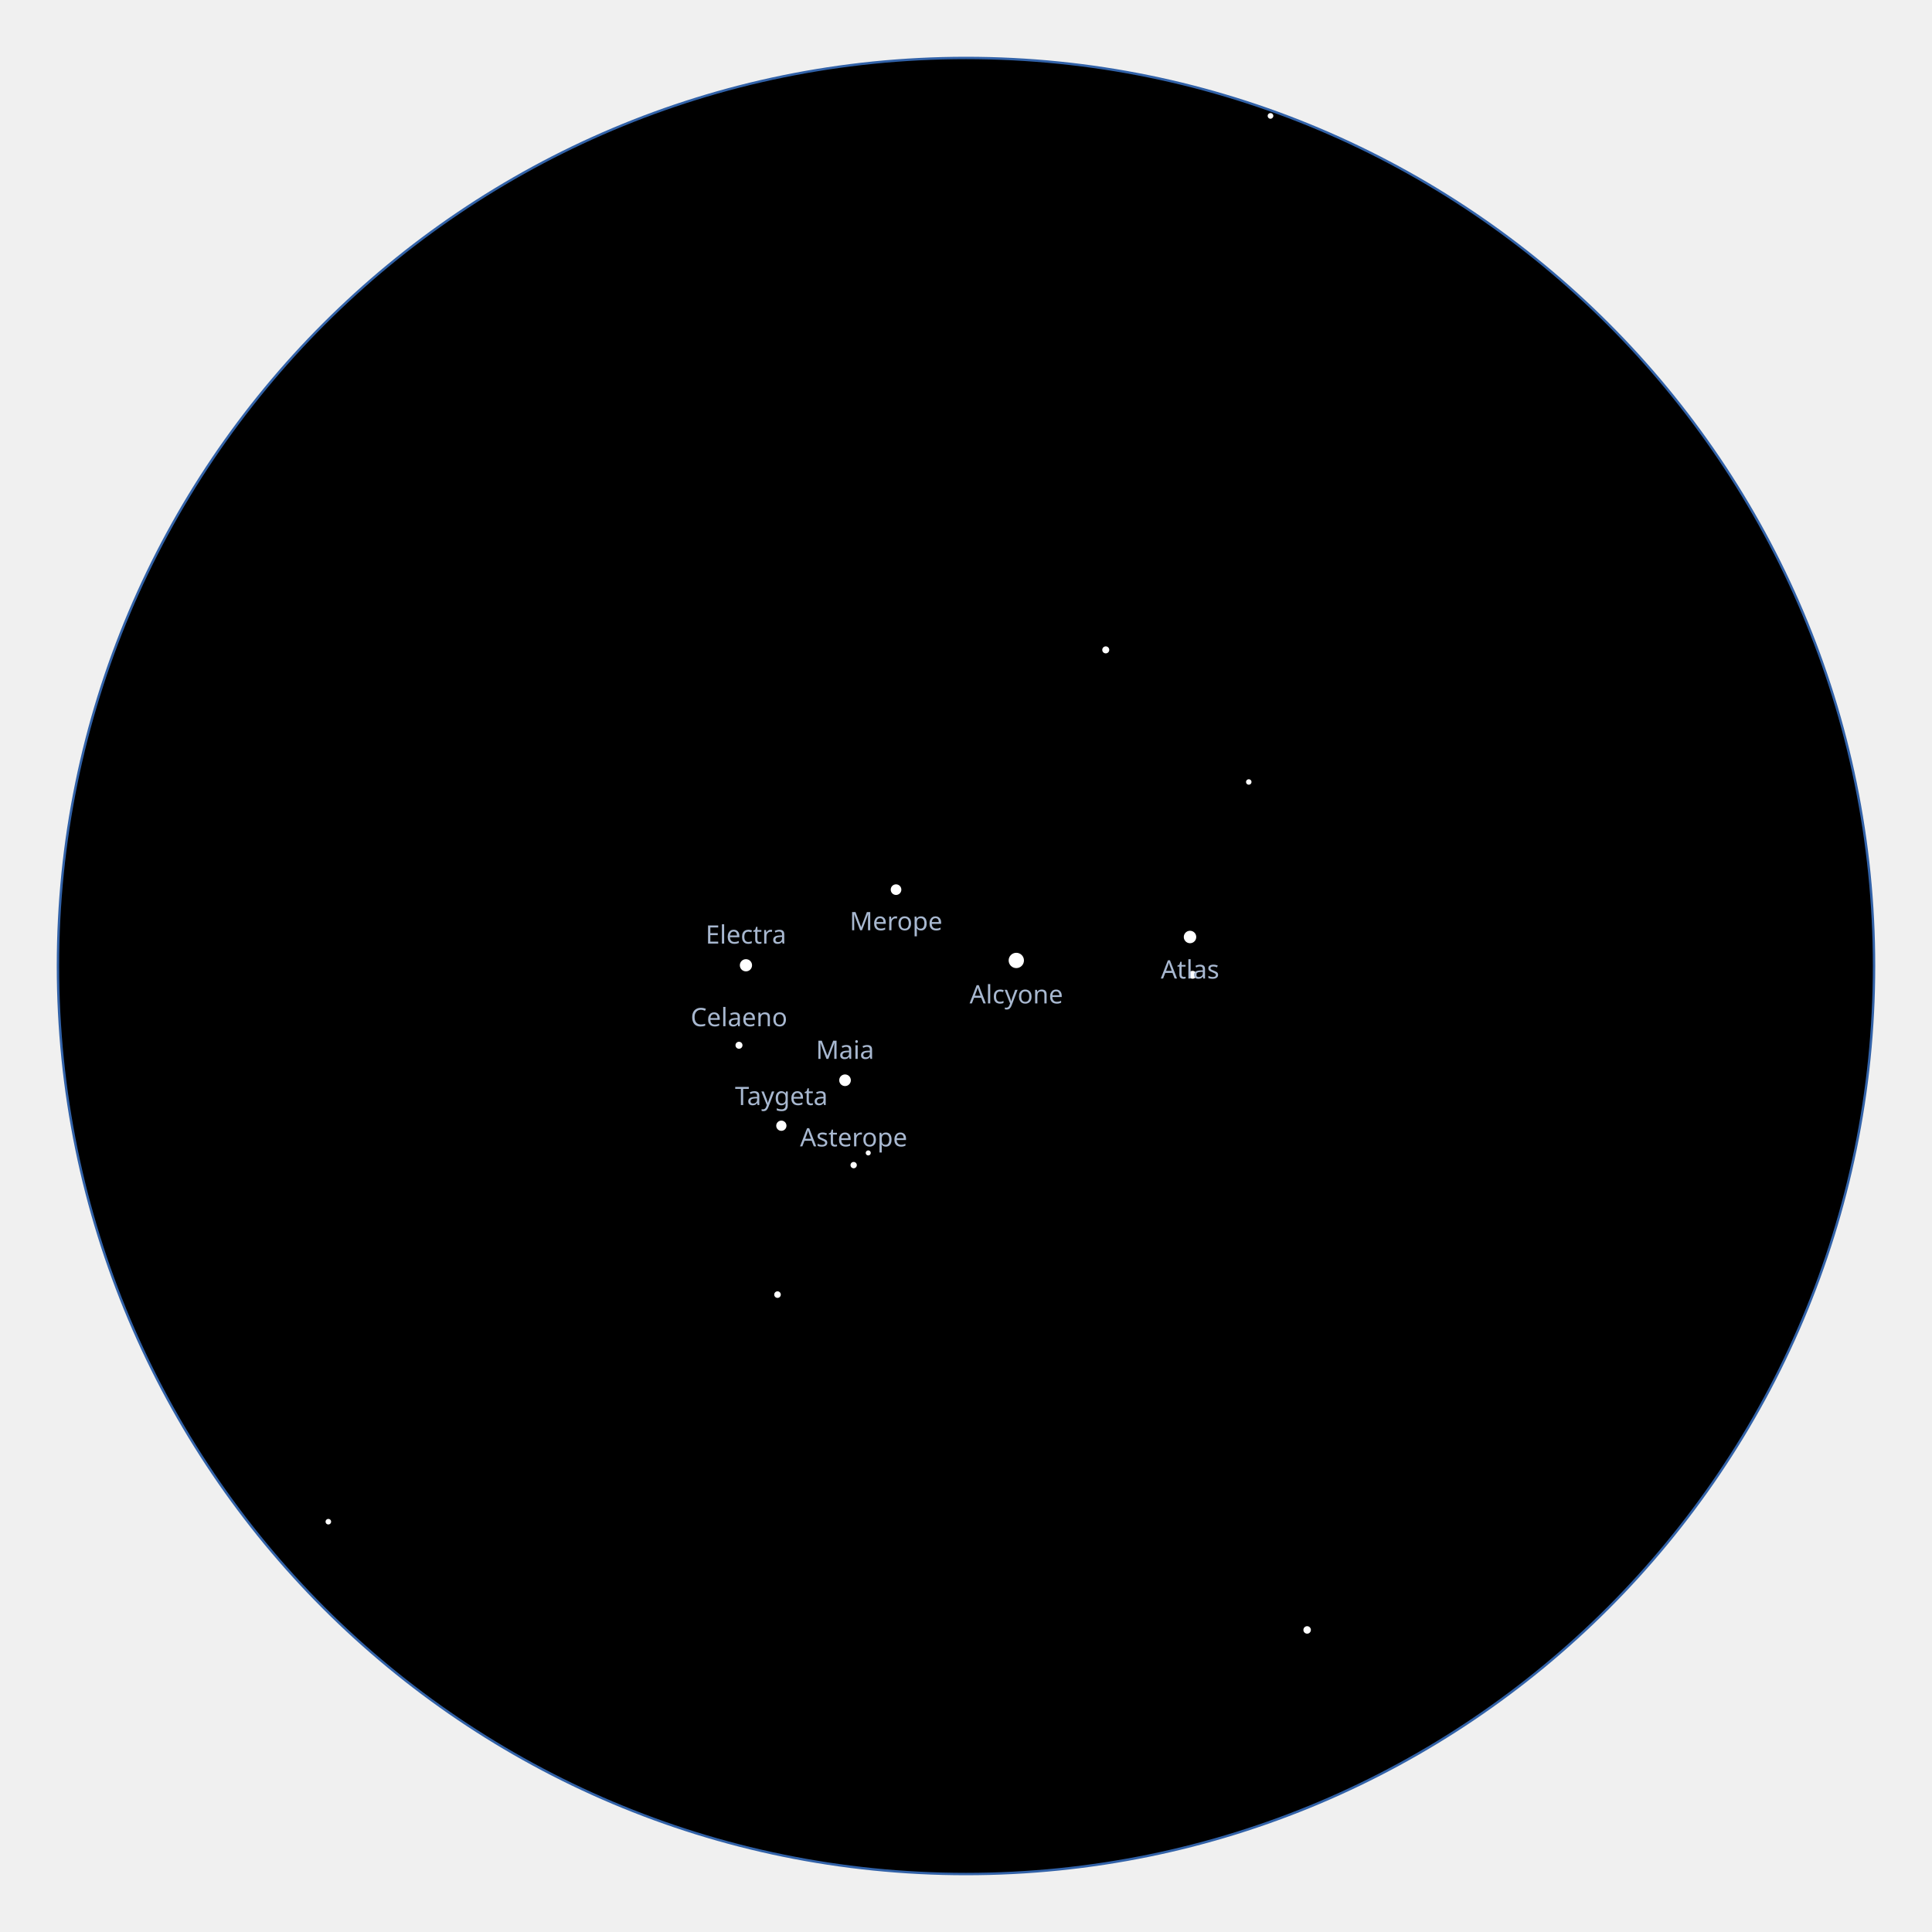
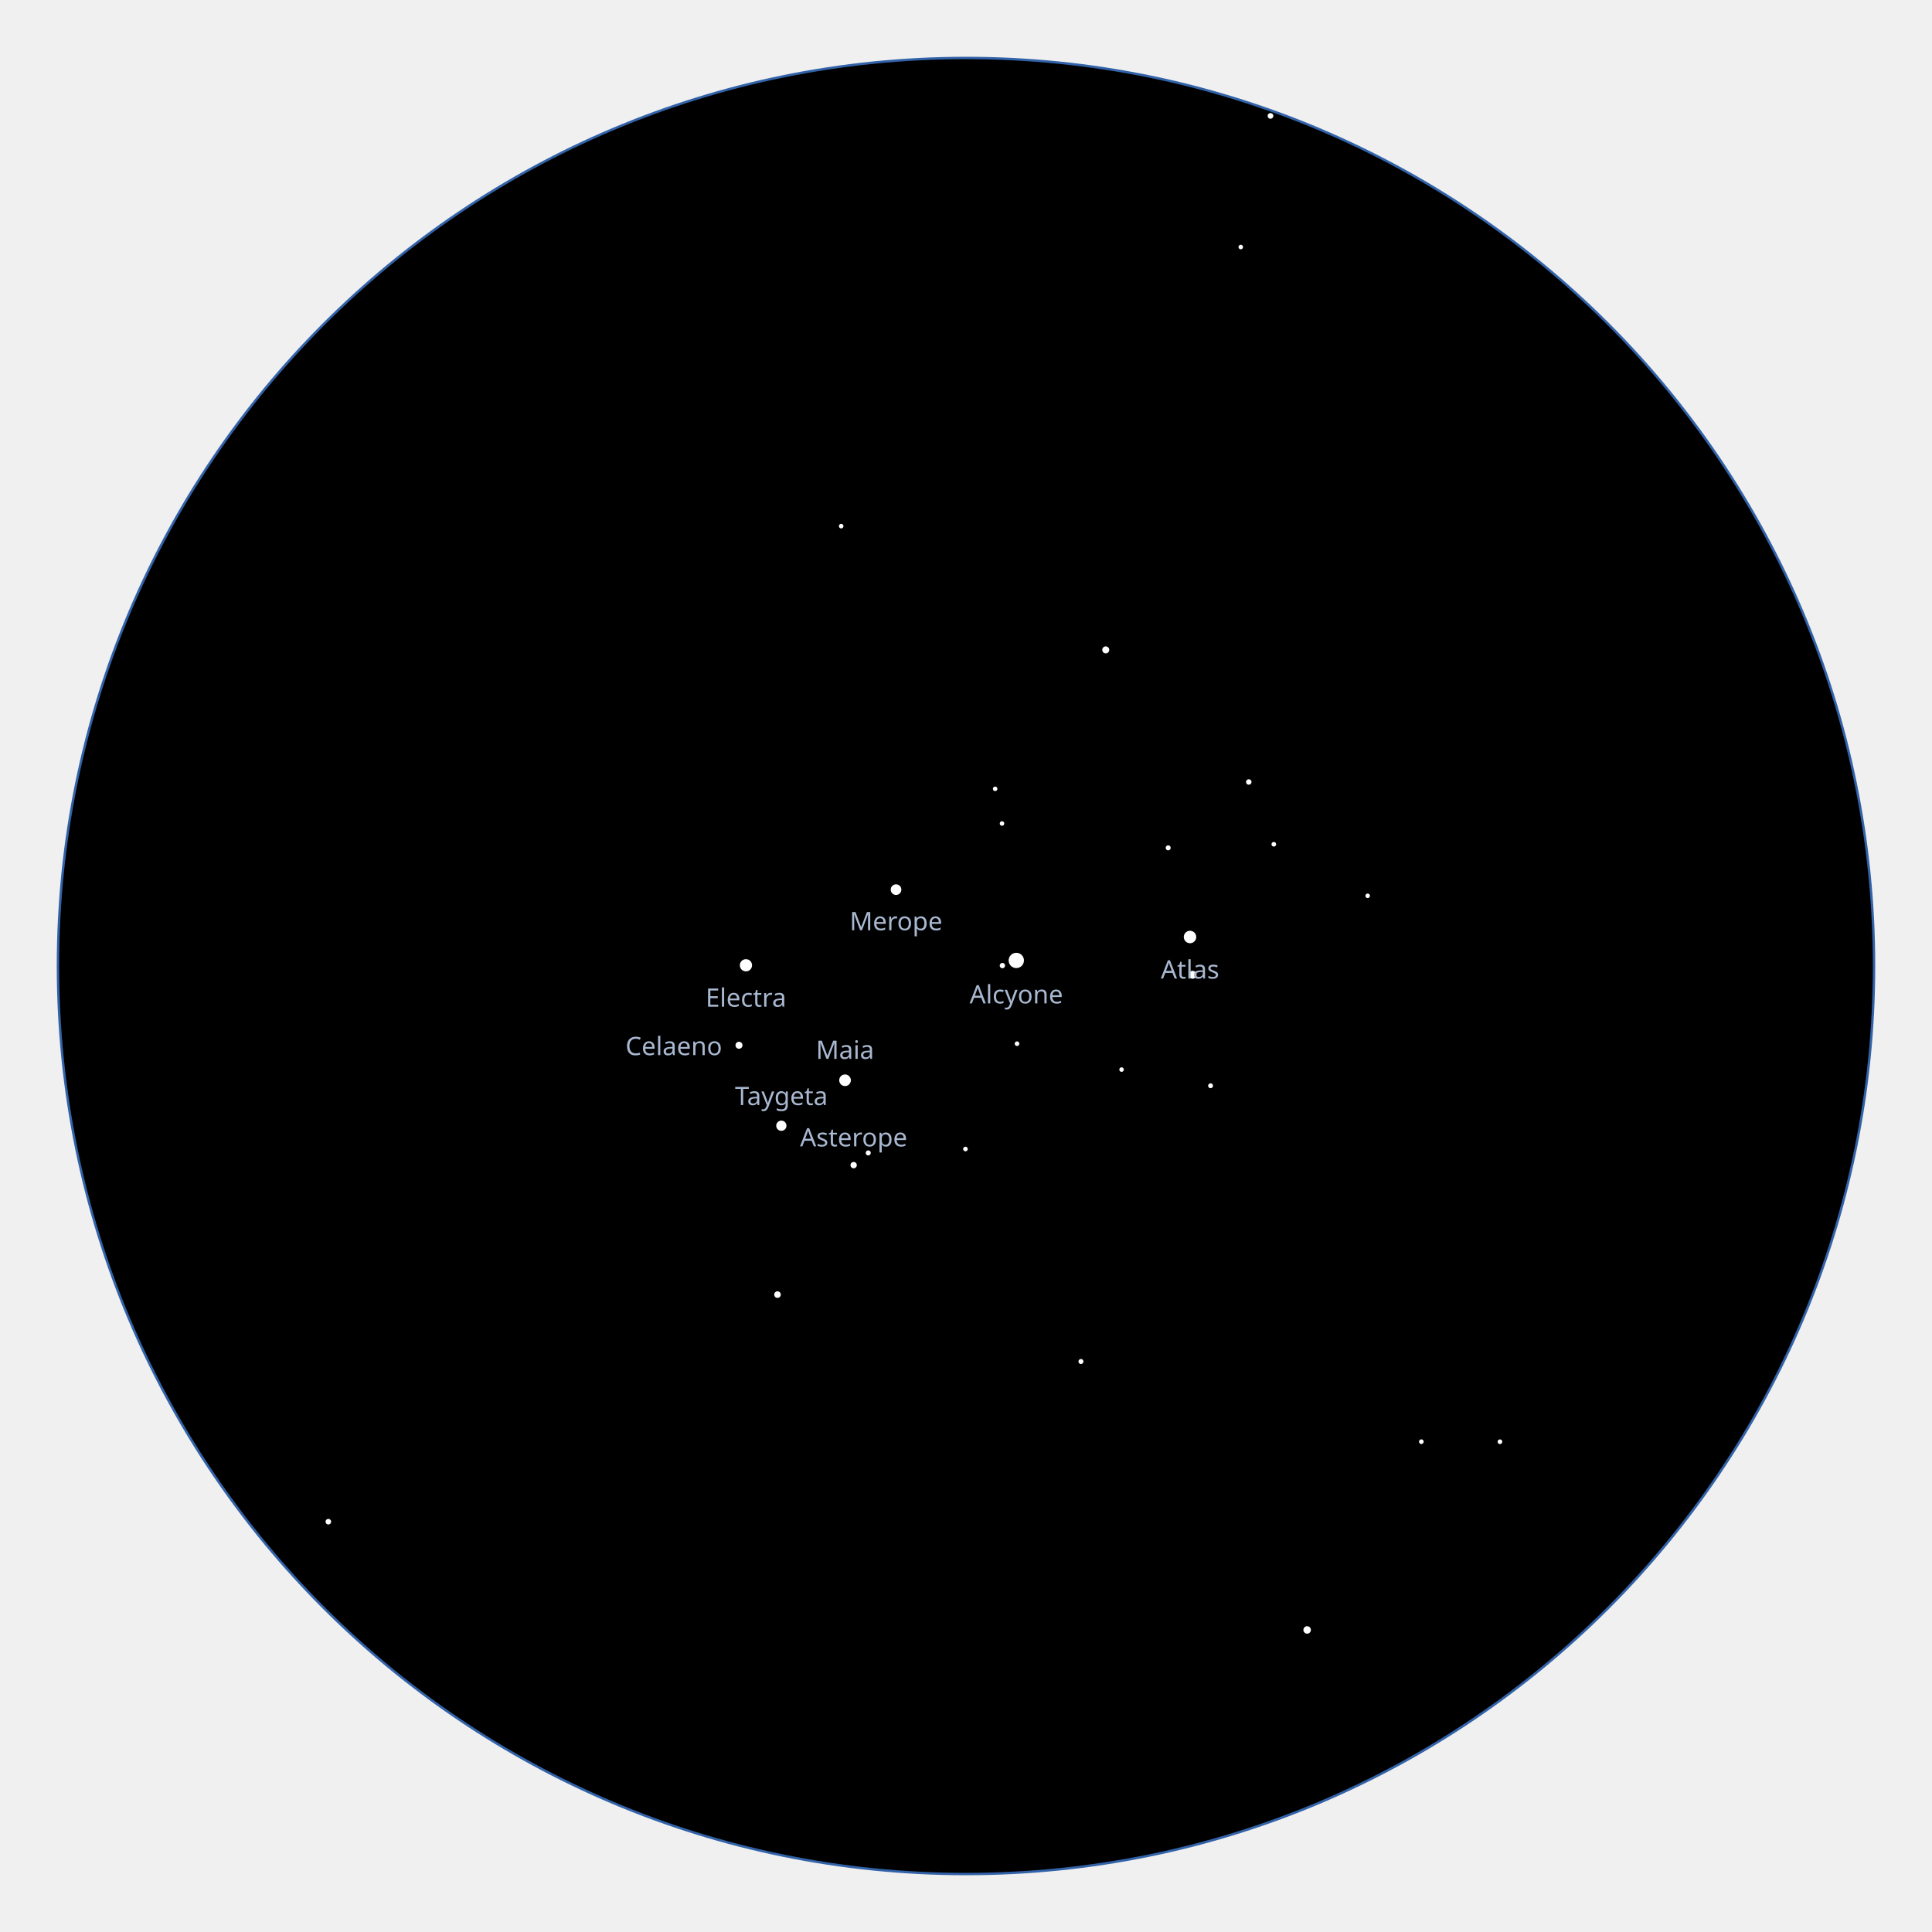
<svg xmlns="http://www.w3.org/2000/svg" viewBox="0 0 800 800" width="800" height="800">
  <circle cx="400.0" cy="400.0" r="376.0" fill="#000000" stroke="#3262a8" stroke-width="1" />
  <defs>
    <clipPath id="sky-400_0-400_0-376_0">
      <circle cx="400.0" cy="400.0" r="376.0" />
    </clipPath>
  </defs>
  <g clip-path="url(#sky-400_0-400_0-376_0)">
+     <circle cx="513.77" cy="102.29" r="0.94" fill="#ffffff" />
+     <circle cx="414.91" cy="341.0" r="0.94" fill="#ffffff" />
+     <circle cx="412.07" cy="326.64" r="0.94" fill="#ffffff" />
+     <circle cx="464.42" cy="442.89" r="0.94" fill="#ffffff" />
+     <circle cx="566.32" cy="370.93" r="0.94" fill="#ffffff" />
+     <circle cx="348.32" cy="217.86" r="0.95" fill="#ffffff" />
+     <circle cx="399.78" cy="475.78" r="0.96" fill="#ffffff" />
+     <circle cx="527.46" cy="349.59" r="0.96" fill="#ffffff" />
+     <circle cx="421.13" cy="432.17" r="0.96" fill="#ffffff" />
+     <circle cx="588.55" cy="596.97" r="0.97" fill="#ffffff" />
+     <circle cx="621.09" cy="596.99" r="0.97" fill="#ffffff" />
+     <circle cx="501.27" cy="449.59" r="1.01" fill="#ffffff" />
+     <circle cx="447.6" cy="563.77" r="1.04" fill="#ffffff" />
+     <circle cx="483.72" cy="351.07" r="1.04" fill="#ffffff" />
+     <circle cx="359.52" cy="477.4" r="1.05" fill="#ffffff" />
+     <circle cx="415.07" cy="399.83" r="1.11" fill="#ffffff" />
+     <circle cx="517.09" cy="323.8" r="1.14" fill="#ffffff" />
    <circle cx="135.96" cy="630.1" r="1.16" fill="#ffffff" />
+     <circle cx="526.08" cy="47.99" r="1.18" fill="#ffffff" />
+     <circle cx="353.48" cy="482.45" r="1.31" fill="#ffffff" />
+     <circle cx="321.95" cy="536.07" r="1.36" fill="#ffffff" />
    <circle cx="306.0" cy="432.82" r="1.45" fill="#ffffff" />
+     <circle cx="457.87" cy="269.1" r="1.45" fill="#ffffff" />
+     <circle cx="541.26" cy="674.92" r="1.55" fill="#ffffff" />
+     <circle cx="493.81" cy="403.64" r="1.64" fill="#ffffff" />
+     <circle cx="323.54" cy="466.14" r="2.12" fill="#ffffff" />
+     <circle cx="371.03" cy="368.38" r="2.2" fill="#ffffff" />
+     <circle cx="349.91" cy="447.31" r="2.41" fill="#ffffff" />
    <circle cx="308.88" cy="399.7" r="2.53" fill="#ffffff" />
-     <circle cx="321.95" cy="536.07" r="1.36" fill="#ffffff" />
-     <circle cx="323.54" cy="466.14" r="2.12" fill="#ffffff" />
-     <circle cx="349.91" cy="447.31" r="2.41" fill="#ffffff" />
-     <circle cx="353.48" cy="482.45" r="1.31" fill="#ffffff" />
-     <circle cx="359.52" cy="477.4" r="1.05" fill="#ffffff" />
-     <circle cx="371.03" cy="368.38" r="2.2" fill="#ffffff" />
+     <circle cx="492.76" cy="387.99" r="2.58" fill="#ffffff" />
    <circle cx="420.83" cy="397.7" r="3.17" fill="#ffffff" />
-     <circle cx="457.87" cy="269.1" r="1.45" fill="#ffffff" />
-     <circle cx="492.76" cy="387.99" r="2.58" fill="#ffffff" />
-     <circle cx="493.81" cy="403.64" r="1.64" fill="#ffffff" />
-     <circle cx="517.09" cy="323.8" r="1.14" fill="#ffffff" />
-     <circle cx="526.08" cy="47.99" r="1.18" fill="#ffffff" />
-     <circle cx="541.26" cy="674.92" r="1.55" fill="#ffffff" />
-     <text x="306.0" y="420.85" font-size="10.53" font-family="sans-serif" text-anchor="middle" dominant-baseline="central" fill="#a8b8d0">
- Celaeno
- </text>
-     <text x="308.88" y="386.64" font-size="10.53" font-family="sans-serif" text-anchor="middle" dominant-baseline="central" fill="#a8b8d0">
+     <text x="308.88" y="412.76" font-size="10.53" font-family="sans-serif" text-anchor="middle" dominant-baseline="central" fill="#a8b8d0">
Electra
- </text>
-     <text x="323.54" y="453.49" font-size="10.53" font-family="sans-serif" text-anchor="middle" dominant-baseline="central" fill="#a8b8d0">
- Taygeta
</text>
    <text x="349.91" y="434.37" font-size="10.53" font-family="sans-serif" text-anchor="middle" dominant-baseline="central" fill="#a8b8d0">
Maia
- </text>
-     <text x="353.48" y="470.61" font-size="10.53" font-family="sans-serif" text-anchor="middle" dominant-baseline="central" fill="#a8b8d0">
- Asterope
- </text>
-     <text x="371.03" y="381.1" font-size="10.53" font-family="sans-serif" text-anchor="middle" dominant-baseline="central" fill="#a8b8d0">
- Merope
</text>
    <text x="420.83" y="411.4" font-size="10.53" font-family="sans-serif" text-anchor="middle" dominant-baseline="central" fill="#a8b8d0">
Alcyone
</text>
    <text x="492.76" y="401.1" font-size="10.53" font-family="sans-serif" text-anchor="middle" dominant-baseline="central" fill="#a8b8d0">
Atlas
</text>
+     <text x="371.03" y="381.1" font-size="10.53" font-family="sans-serif" text-anchor="middle" dominant-baseline="central" fill="#a8b8d0">
+ Merope
+ </text>
+     <text x="323.54" y="453.49" font-size="10.53" font-family="sans-serif" text-anchor="middle" dominant-baseline="central" fill="#a8b8d0">
+ Taygeta
+ </text>
+     <text x="279.02" y="432.82" font-size="10.53" font-family="sans-serif" text-anchor="middle" dominant-baseline="central" fill="#a8b8d0">
+ Celaeno
+ </text>
+     <text x="353.48" y="470.61" font-size="10.53" font-family="sans-serif" text-anchor="middle" dominant-baseline="central" fill="#a8b8d0">
+ Asterope
+ </text>
  </g>
</svg>
